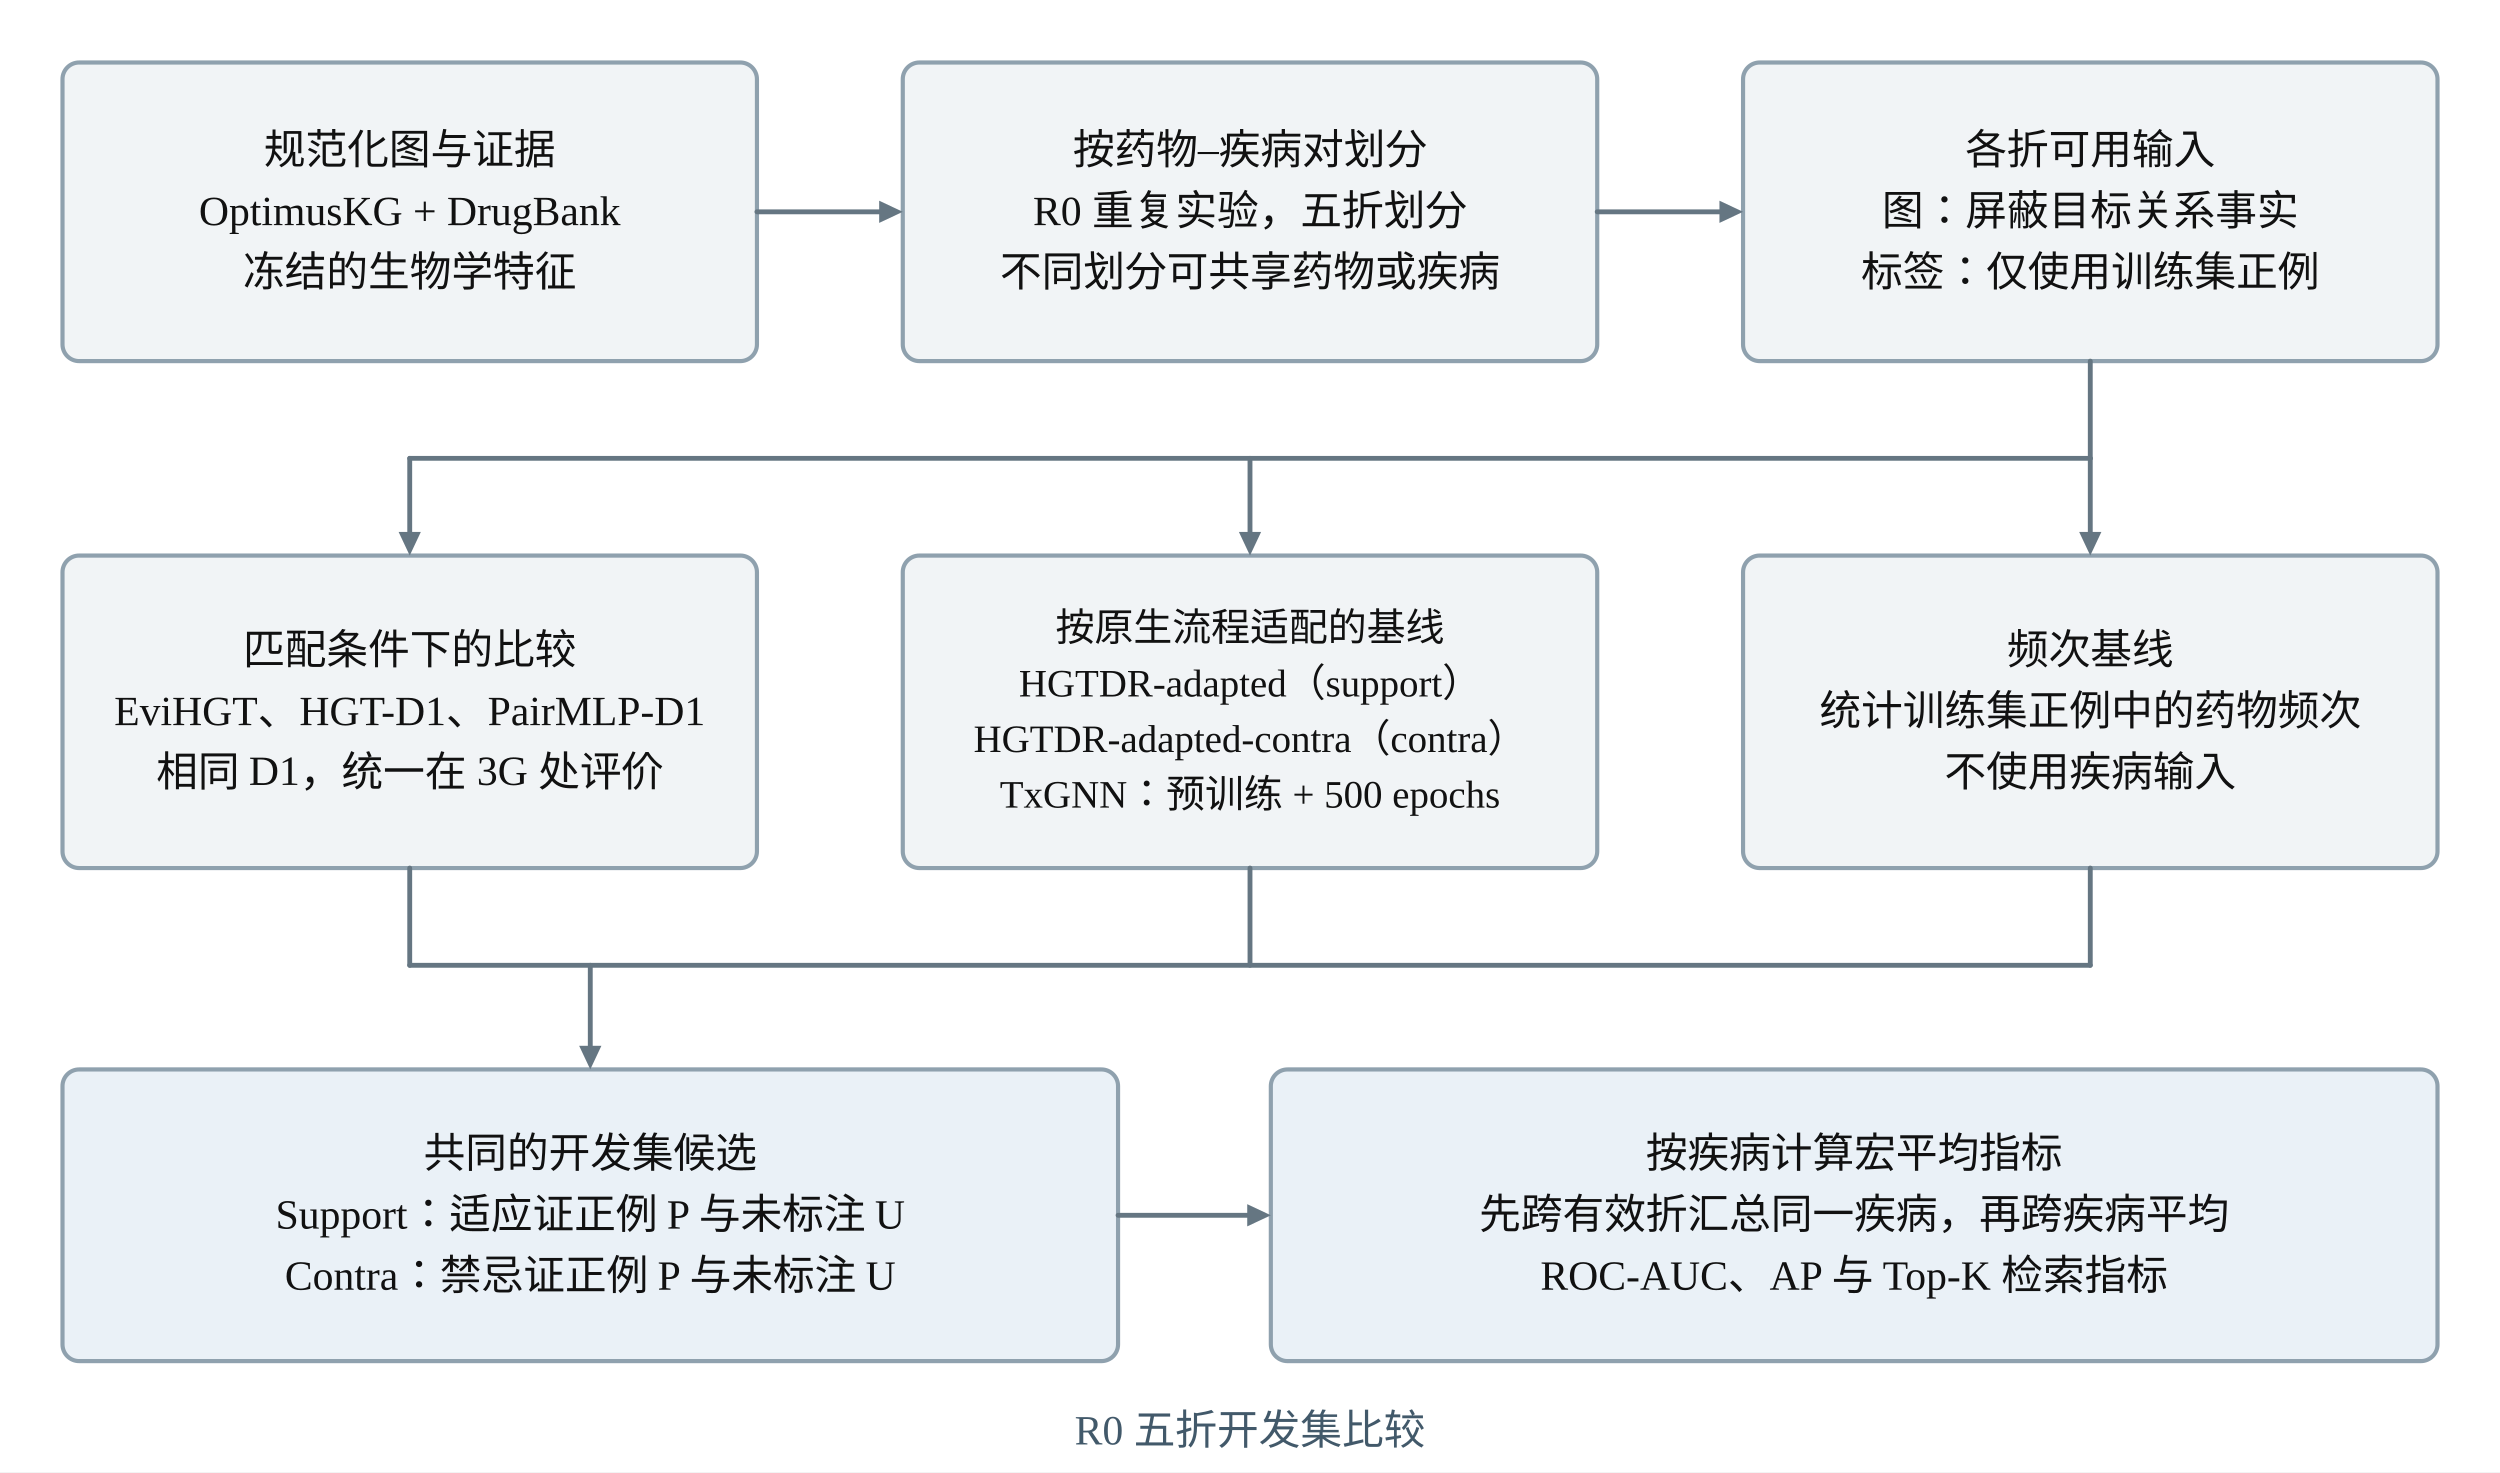
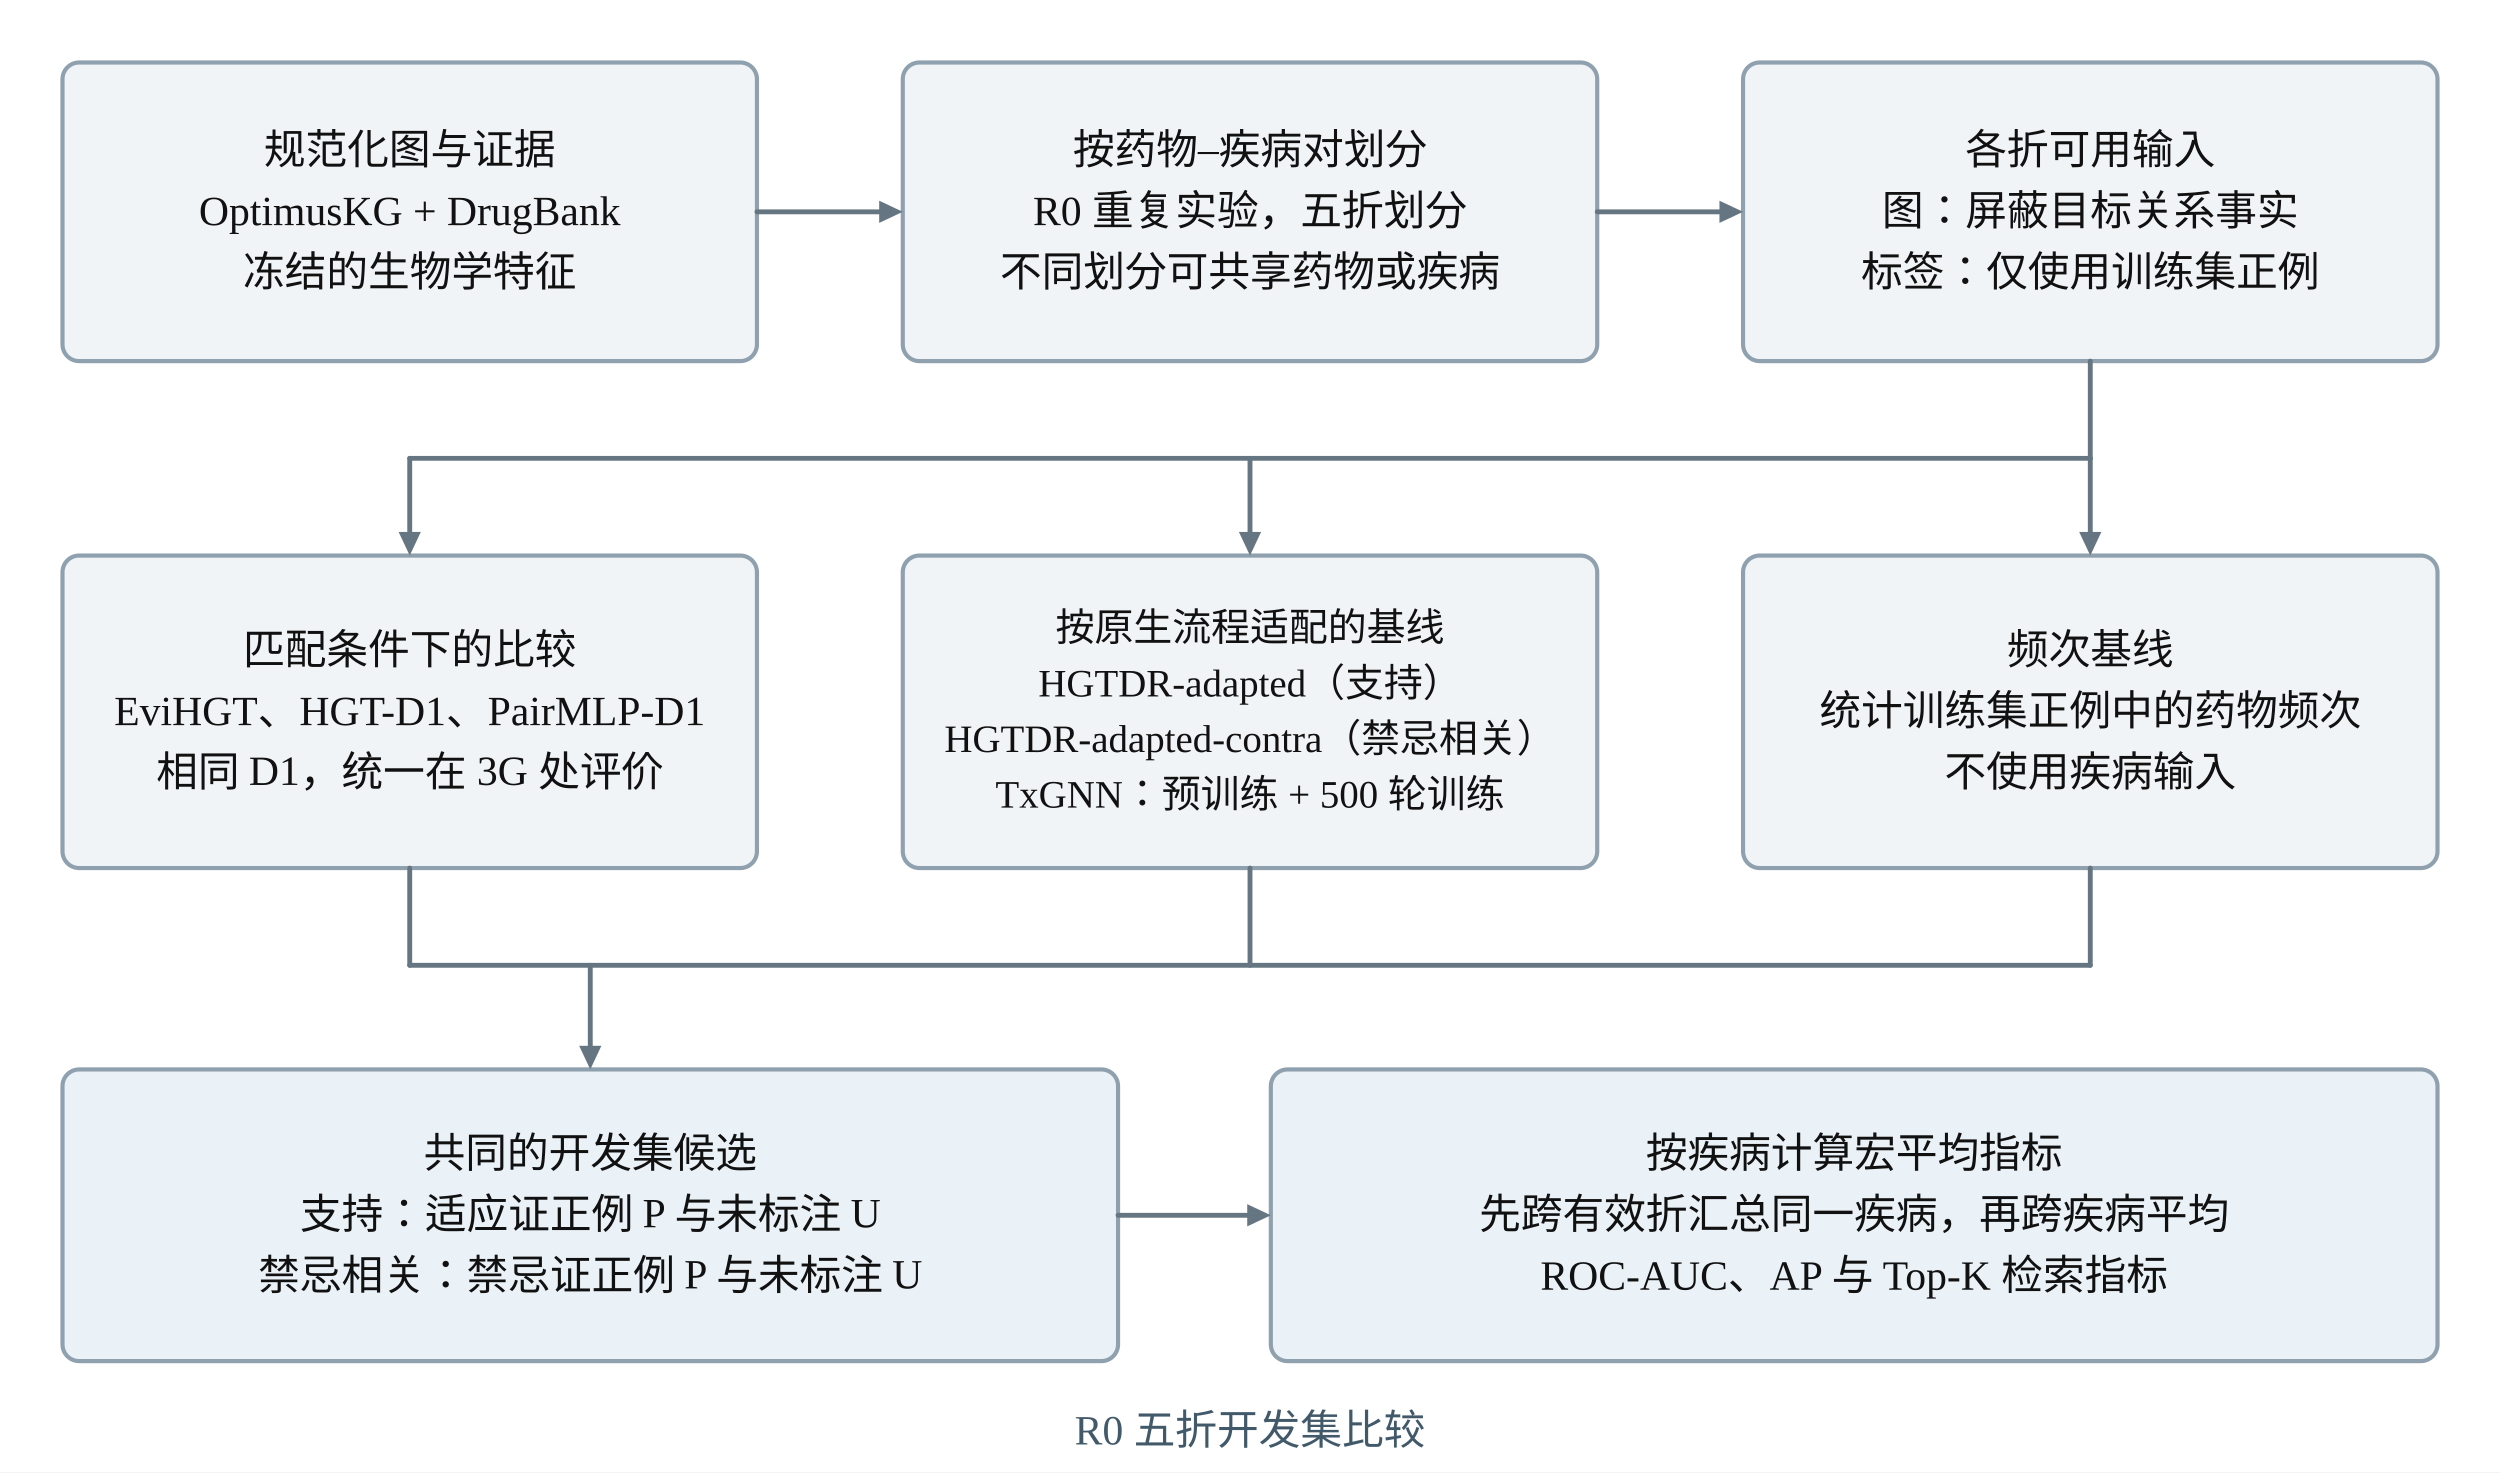
<svg xmlns="http://www.w3.org/2000/svg" viewBox="0 0 1800 1060" width="432pt" height="254.4pt">
  <rect x="0" y="0" width="1800" height="1060" fill="white" />
  <rect x="45" y="45" width="500" height="215" rx="12" fill="#F1F4F6" stroke="#8FA1AE" stroke-width="3" />
  <text x="295.0" y="118.1" text-anchor="middle" font-family="Times New Roman, SimSun" font-size="30" fill="#111111">规范化图与证据</text>
  <text x="295.0" y="162.1" text-anchor="middle" font-family="Times New Roman, SimSun" font-size="30" fill="#111111">OptimusKG + DrugBank</text>
  <text x="295.0" y="206.1" text-anchor="middle" font-family="Times New Roman, SimSun" font-size="30" fill="#111111">冻结的生物学特征</text>
  <rect x="650" y="45" width="500" height="215" rx="12" fill="#F1F4F6" stroke="#8FA1AE" stroke-width="3" />
  <text x="900.0" y="118.1" text-anchor="middle" font-family="Times New Roman, SimSun" font-size="30" fill="#111111">按药物–疾病对划分</text>
  <text x="900.0" y="162.1" text-anchor="middle" font-family="Times New Roman, SimSun" font-size="30" fill="#111111">R0 重复实验，五折划分</text>
  <text x="900.0" y="206.1" text-anchor="middle" font-family="Times New Roman, SimSun" font-size="30" fill="#111111">不同划分可共享药物或疾病</text>
  <rect x="1255" y="45" width="500" height="215" rx="12" fill="#F1F4F6" stroke="#8FA1AE" stroke-width="3" />
  <text x="1505.0" y="118.1" text-anchor="middle" font-family="Times New Roman, SimSun" font-size="30" fill="#111111">各折可用输入</text>
  <text x="1505.0" y="162.1" text-anchor="middle" font-family="Times New Roman, SimSun" font-size="30" fill="#111111">图：屏蔽目标关系事实</text>
  <text x="1505.0" y="206.1" text-anchor="middle" font-family="Times New Roman, SimSun" font-size="30" fill="#111111">标签：仅使用训练集正例</text>
  <rect x="45" y="400" width="500" height="225" rx="12" fill="#F1F4F6" stroke="#8FA1AE" stroke-width="3" />
  <text x="295.0" y="478.1" text-anchor="middle" font-family="Times New Roman, SimSun" font-size="30" fill="#111111">匹配条件下的比较</text>
  <text x="295.0" y="522.1" text-anchor="middle" font-family="Times New Roman, SimSun" font-size="30" fill="#111111">EviHGT、HGT-D1、PairMLP-D1</text>
  <text x="295.0" y="566.1" text-anchor="middle" font-family="Times New Roman, SimSun" font-size="30" fill="#111111">相同 D1，统一在 3G 处评价</text>
  <rect x="650" y="400" width="500" height="225" rx="12" fill="#F1F4F6" stroke="#8FA1AE" stroke-width="3" />
  <text x="900.0" y="461.46" text-anchor="middle" font-family="Times New Roman, SimSun" font-size="28" fill="#111111">按原生流程适配的基线</text>
-   <text x="900.0" y="501.46" text-anchor="middle" font-family="Times New Roman, SimSun" font-size="28" fill="#111111">HGTDR-adapted（support）</text>
-   <text x="900.0" y="541.46" text-anchor="middle" font-family="Times New Roman, SimSun" font-size="28" fill="#111111">HGTDR-adapted-contra（contra）</text>
-   <text x="900.0" y="581.46" text-anchor="middle" font-family="Times New Roman, SimSun" font-size="28" fill="#111111">TxGNN：预训练 + 500 epochs</text>
+   <text x="900.0" y="501.46" text-anchor="middle" font-family="Times New Roman, SimSun" font-size="28" fill="#111111">HGTDR-adapted（支持）</text>
+   <text x="900.0" y="541.46" text-anchor="middle" font-family="Times New Roman, SimSun" font-size="28" fill="#111111">HGTDR-adapted-contra（禁忌相关）</text>
+   <text x="900.0" y="581.46" text-anchor="middle" font-family="Times New Roman, SimSun" font-size="28" fill="#111111">TxGNN：预训练 + 500 轮训练</text>
  <rect x="1255" y="400" width="500" height="225" rx="12" fill="#F1F4F6" stroke="#8FA1AE" stroke-width="3" />
  <text x="1505.0" y="478.1" text-anchor="middle" font-family="Times New Roman, SimSun" font-size="30" fill="#111111">频次基线</text>
  <text x="1505.0" y="522.1" text-anchor="middle" font-family="Times New Roman, SimSun" font-size="30" fill="#111111">统计训练集正例中的药物频次</text>
  <text x="1505.0" y="566.1" text-anchor="middle" font-family="Times New Roman, SimSun" font-size="30" fill="#111111">不使用疾病输入</text>
  <rect x="45" y="770" width="760" height="210" rx="12" fill="#EAF1F7" stroke="#8FA1AE" stroke-width="3" />
  <text x="425.0" y="840.6" text-anchor="middle" font-family="Times New Roman, SimSun" font-size="30" fill="#111111">共同的开发集候选</text>
-   <text x="425.0" y="884.6" text-anchor="middle" font-family="Times New Roman, SimSun" font-size="30" fill="#111111">Support：适应证正例 P 与未标注 U</text>
-   <text x="425.0" y="928.6" text-anchor="middle" font-family="Times New Roman, SimSun" font-size="30" fill="#111111">Contra：禁忌证正例 P 与未标注 U</text>
+   <text x="425.0" y="884.6" text-anchor="middle" font-family="Times New Roman, SimSun" font-size="30" fill="#111111">支持：适应证正例 P 与未标注 U</text>
+   <text x="425.0" y="928.6" text-anchor="middle" font-family="Times New Roman, SimSun" font-size="30" fill="#111111">禁忌相关：禁忌证正例 P 与未标注 U</text>
  <rect x="915" y="770" width="840" height="210" rx="12" fill="#EAF1F7" stroke="#8FA1AE" stroke-width="3" />
  <text x="1335.0" y="840.6" text-anchor="middle" font-family="Times New Roman, SimSun" font-size="30" fill="#111111">按疾病计算宏平均指标</text>
  <text x="1335.0" y="884.6" text-anchor="middle" font-family="Times New Roman, SimSun" font-size="30" fill="#111111">先跨有效折汇总同一疾病，再跨疾病平均</text>
  <text x="1335.0" y="928.6" text-anchor="middle" font-family="Times New Roman, SimSun" font-size="30" fill="#111111">ROC-AUC、AP 与 Top-K 检索指标</text>
  <line x1="545" y1="152.5" x2="638" y2="152.5" stroke="#657682" stroke-width="3.5" stroke-linecap="round" />
  <polygon points="650,152.5 633,144.5 633,160.5" fill="#657682" />
  <line x1="1150" y1="152.5" x2="1243" y2="152.5" stroke="#657682" stroke-width="3.5" stroke-linecap="round" />
  <polygon points="1255,152.5 1238,144.5 1238,160.5" fill="#657682" />
  <line x1="1505" y1="260" x2="1505" y2="330" stroke="#657682" stroke-width="3.5" stroke-linecap="round" />
  <line x1="295" y1="330" x2="1505" y2="330" stroke="#657682" stroke-width="3.5" stroke-linecap="round" />
  <line x1="295" y1="330" x2="295" y2="388" stroke="#657682" stroke-width="3.5" stroke-linecap="round" />
  <polygon points="295,400 287,383 303,383" fill="#657682" />
  <line x1="900" y1="330" x2="900" y2="388" stroke="#657682" stroke-width="3.5" stroke-linecap="round" />
  <polygon points="900,400 892,383 908,383" fill="#657682" />
  <line x1="1505" y1="330" x2="1505" y2="388" stroke="#657682" stroke-width="3.5" stroke-linecap="round" />
  <polygon points="1505,400 1497,383 1513,383" fill="#657682" />
  <line x1="295" y1="625" x2="295" y2="695" stroke="#657682" stroke-width="3.5" stroke-linecap="round" />
  <line x1="900" y1="625" x2="900" y2="695" stroke="#657682" stroke-width="3.5" stroke-linecap="round" />
  <line x1="1505" y1="625" x2="1505" y2="695" stroke="#657682" stroke-width="3.5" stroke-linecap="round" />
  <line x1="295" y1="695" x2="1505" y2="695" stroke="#657682" stroke-width="3.5" stroke-linecap="round" />
  <line x1="425" y1="695" x2="425" y2="758" stroke="#657682" stroke-width="3.5" stroke-linecap="round" />
  <polygon points="425,770 417,753 433,753" fill="#657682" />
  <line x1="805" y1="875" x2="903" y2="875" stroke="#657682" stroke-width="3.5" stroke-linecap="round" />
  <polygon points="915,875 898,867 898,883" fill="#657682" />
  <text x="900" y="1040" text-anchor="middle" font-family="Times New Roman, SimSun" font-size="30" fill="#42596A">R0 五折开发集比较</text>
</svg>
